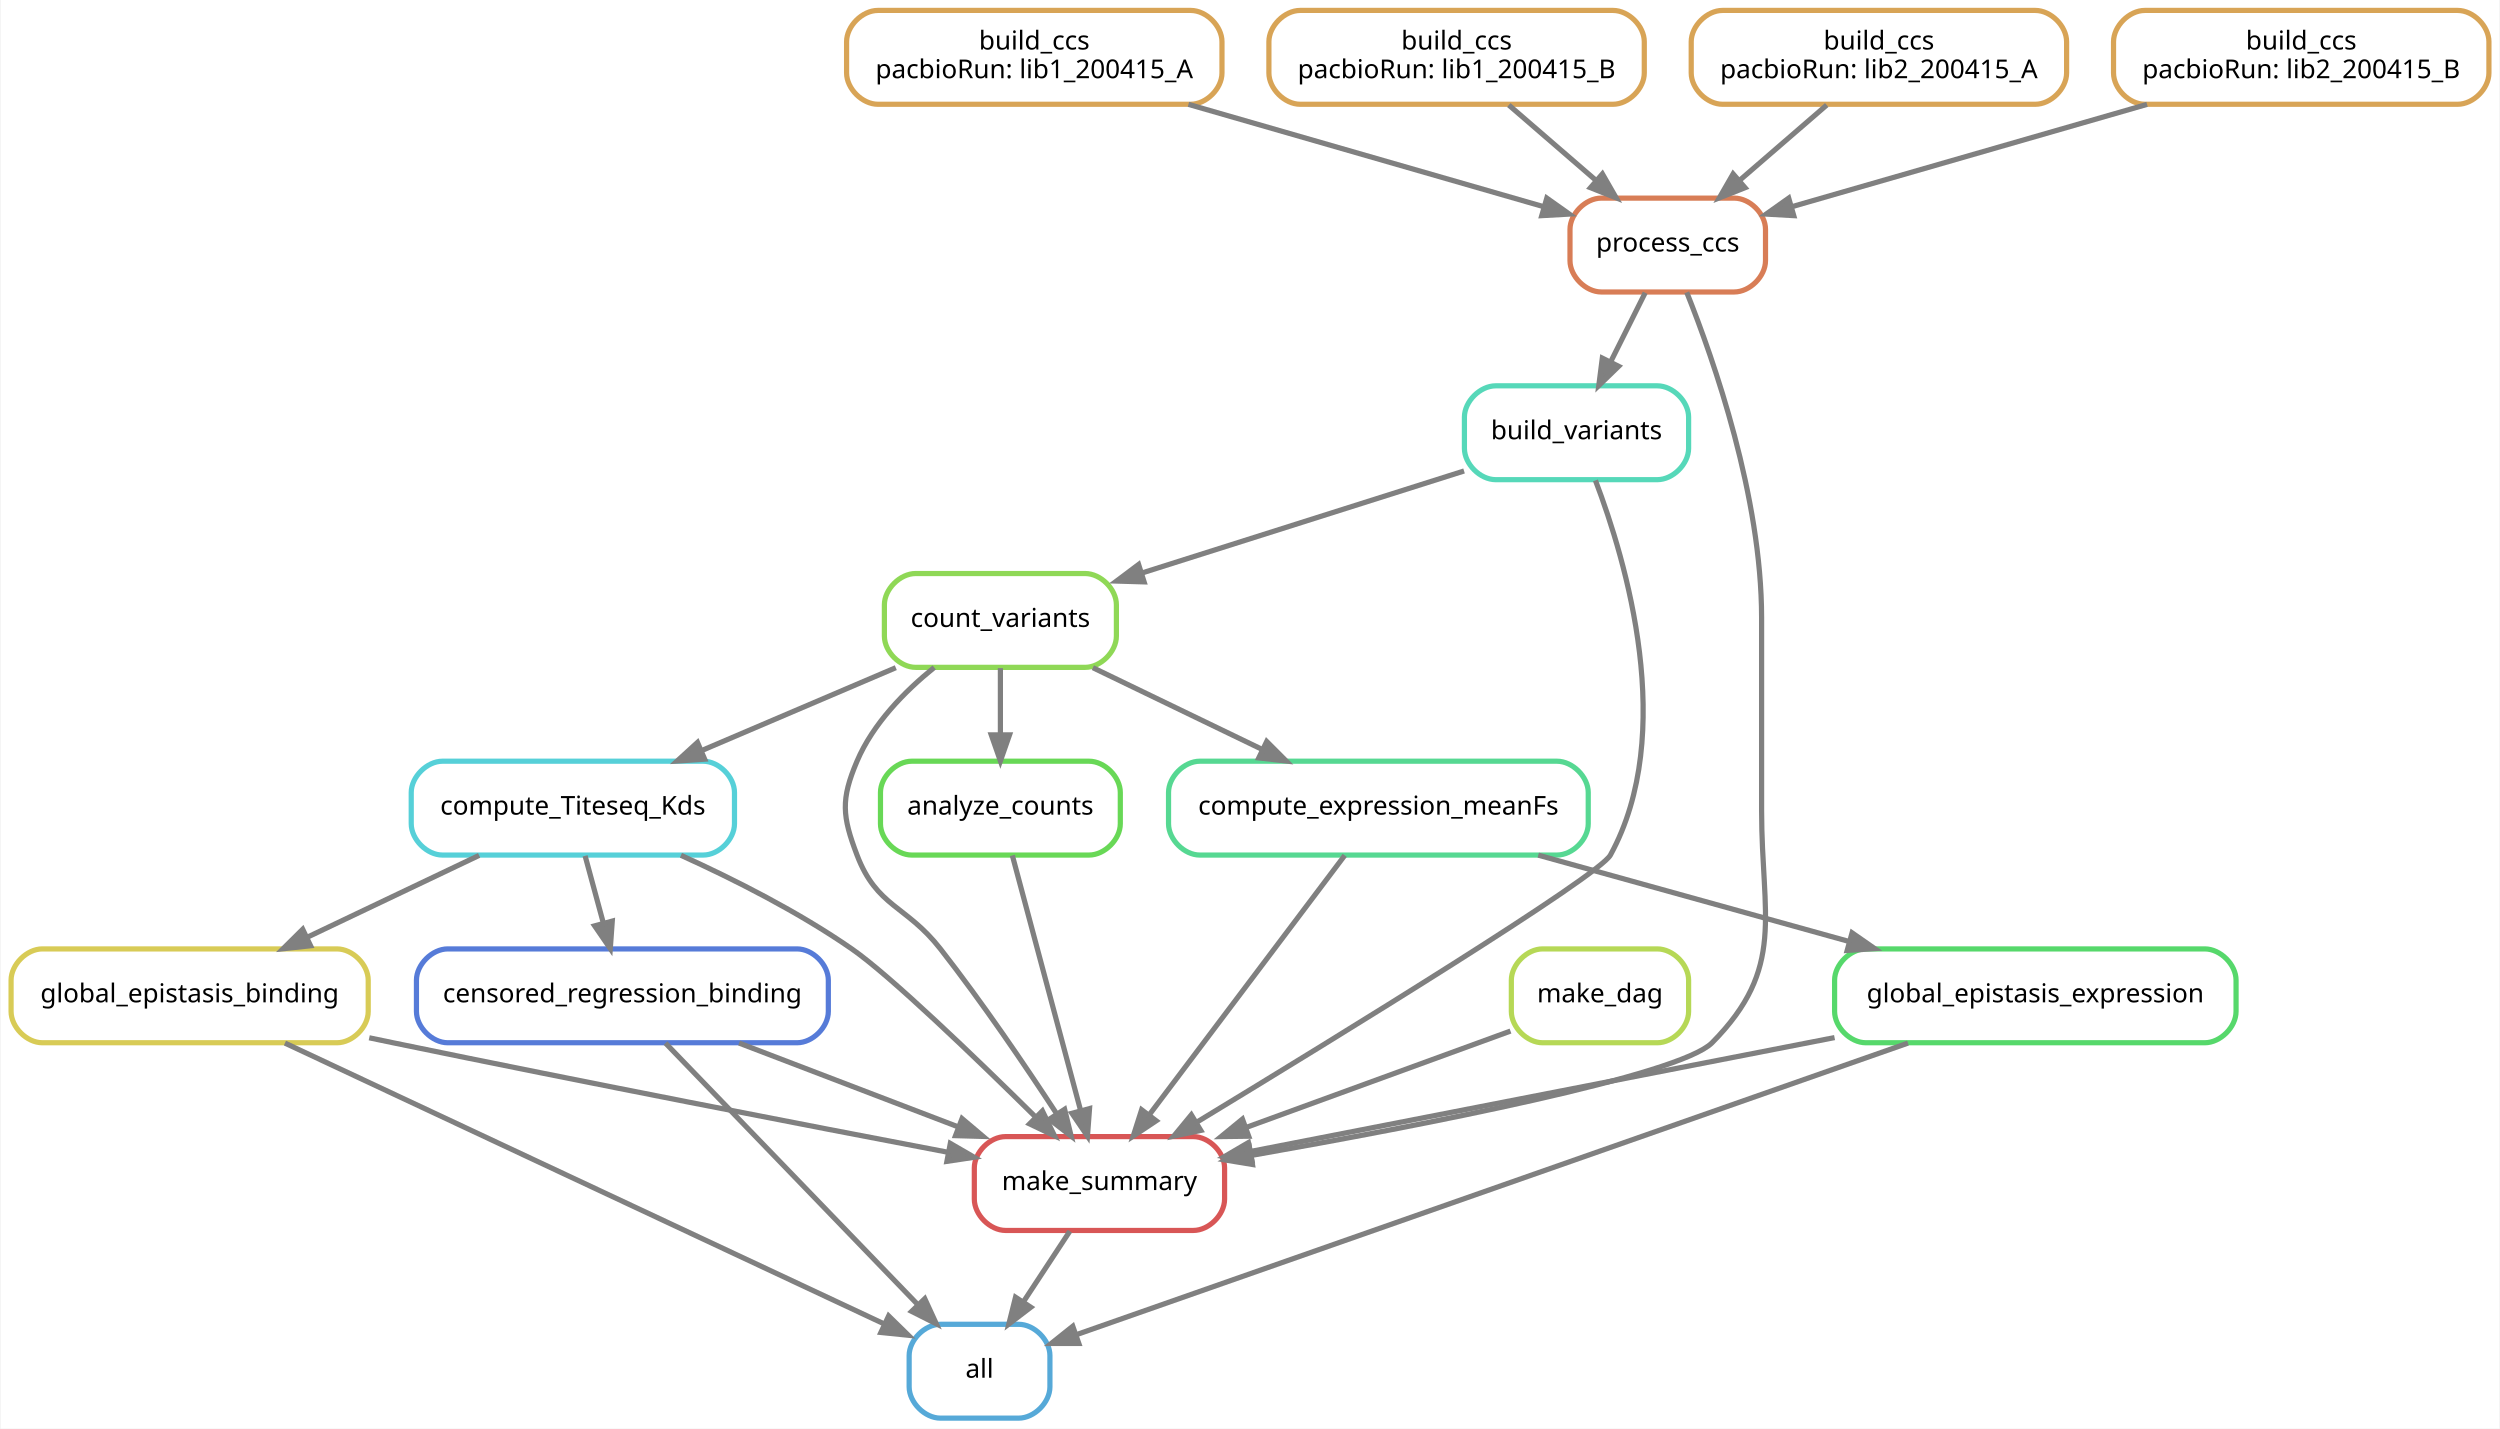
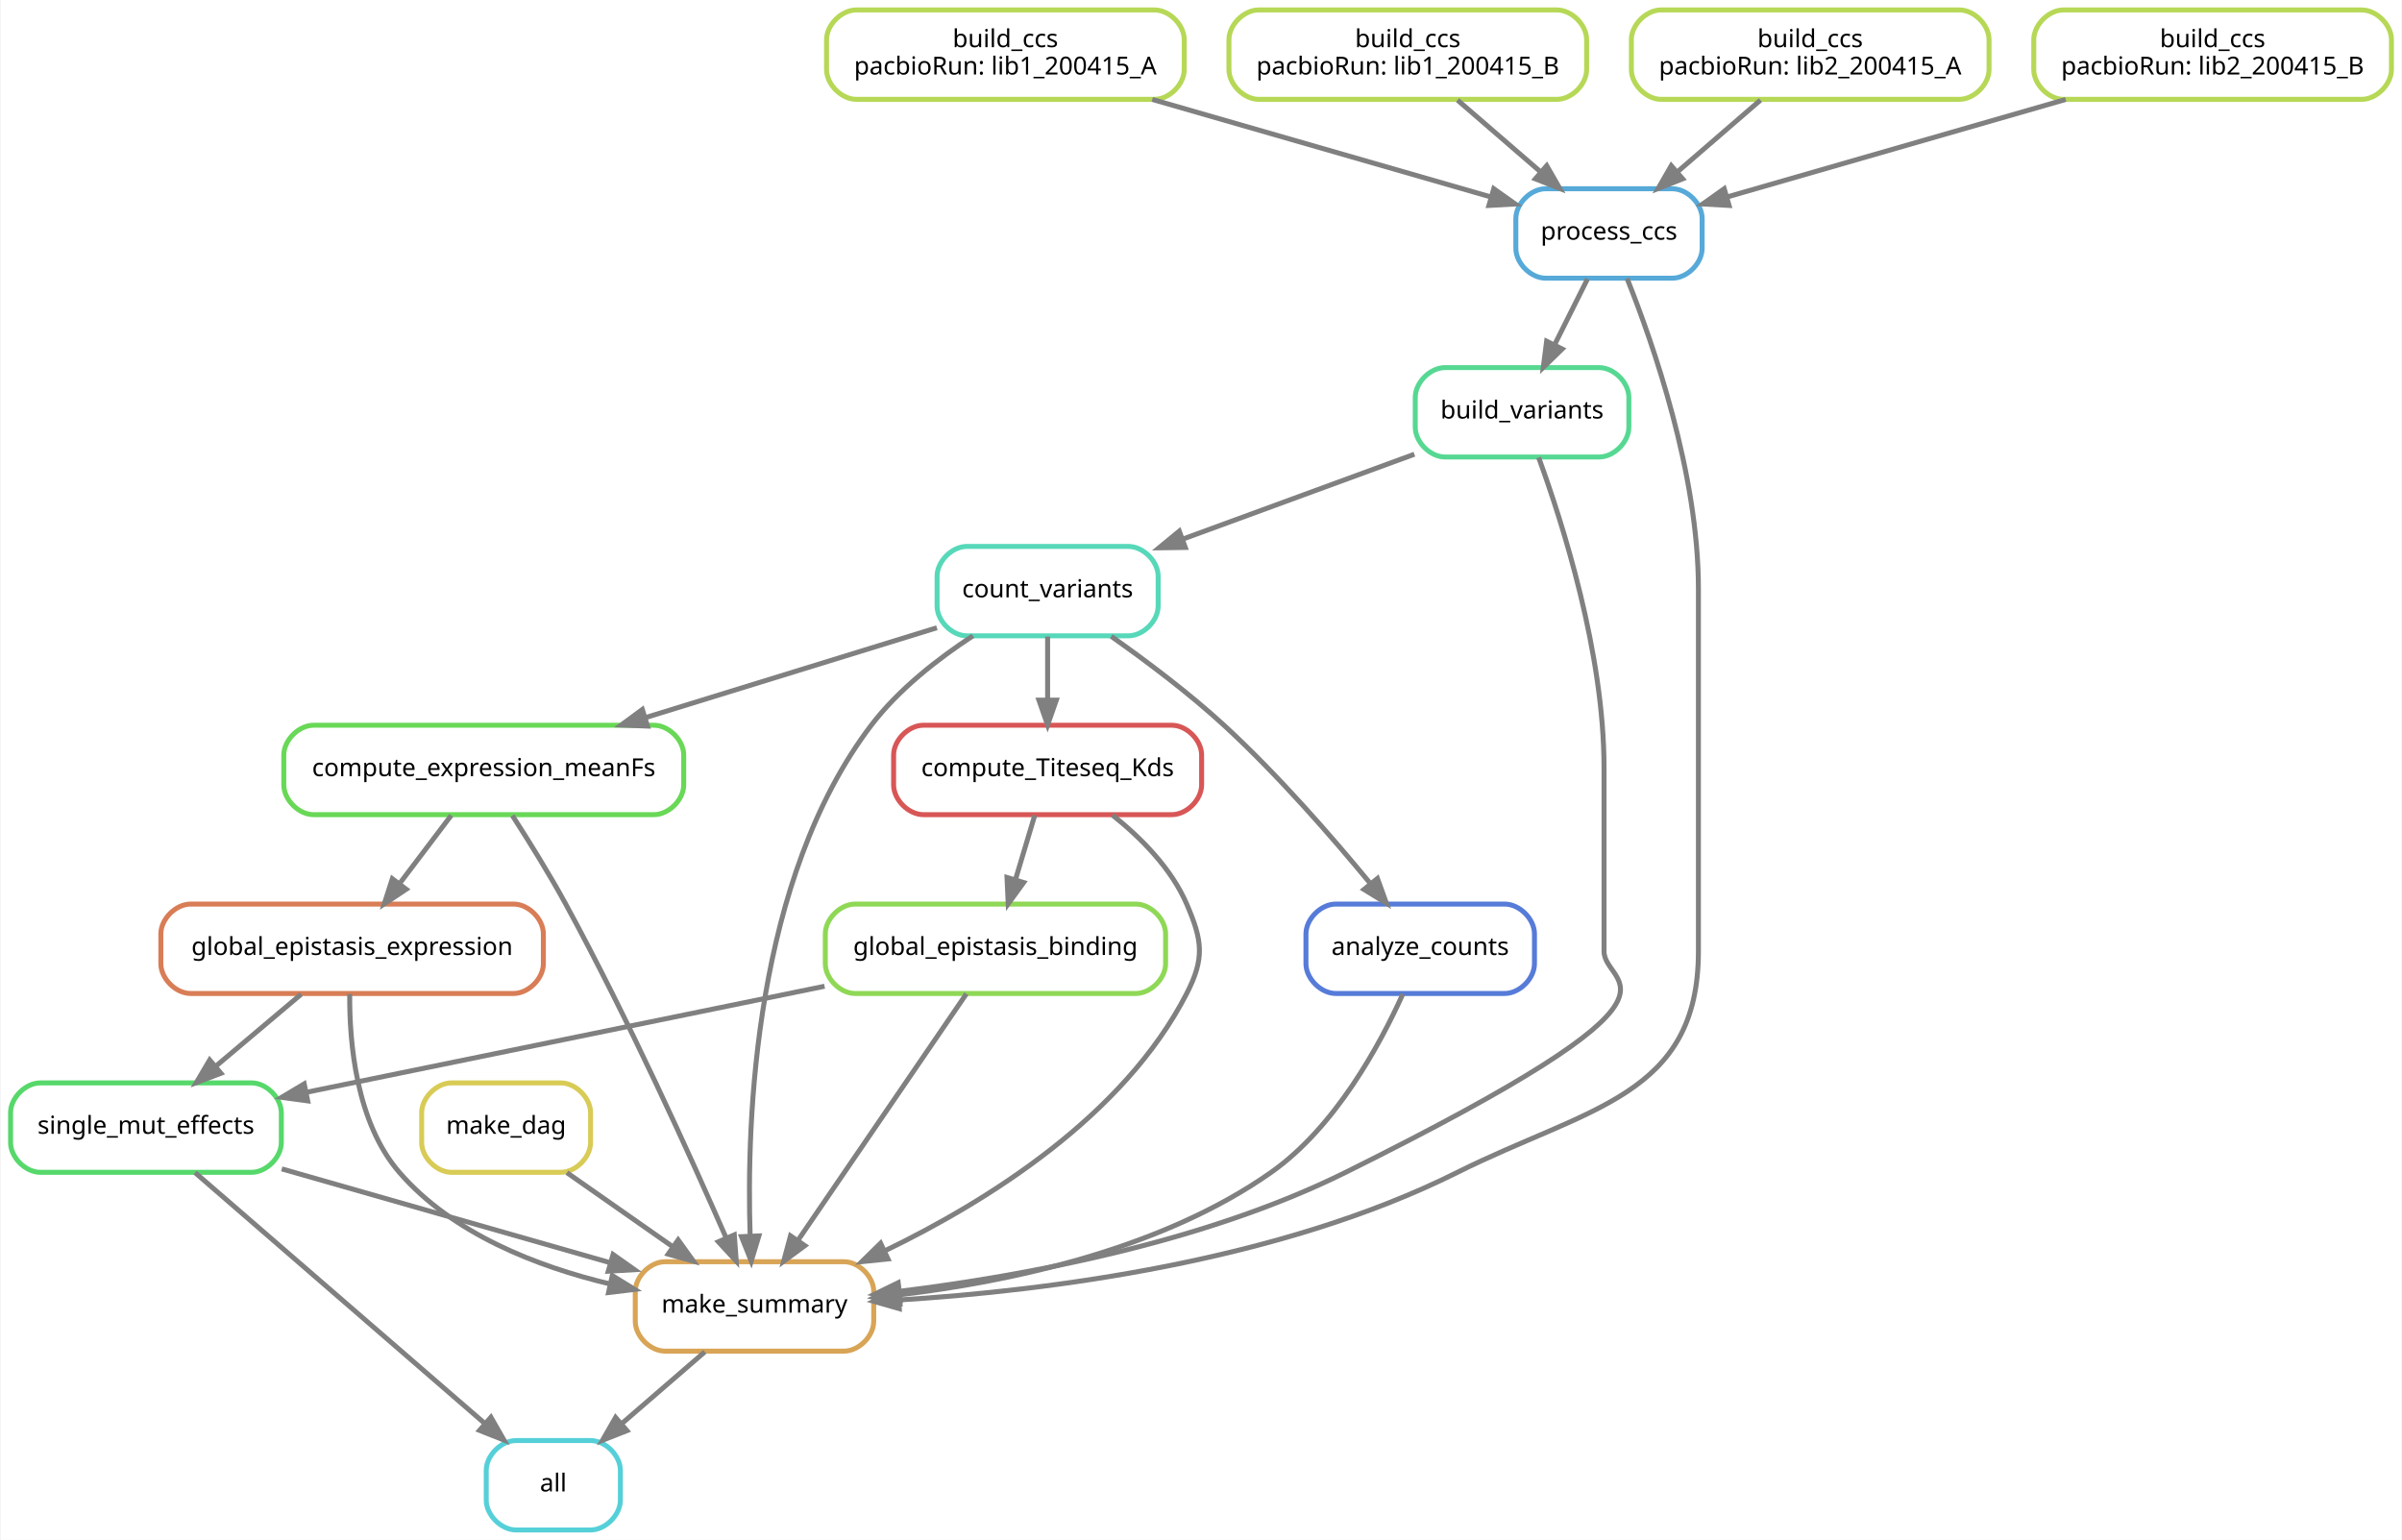
- <svg xmlns="http://www.w3.org/2000/svg" width="959pt" height="548pt" viewBox="0.00 0.00 958.50 548.00">
-   <g id="graph0" class="graph" transform="scale(1 1) rotate(0) translate(4 544)">
-     <polygon fill="white" stroke="none" points="-4,4 -4,-544 954.5,-544 954.5,4 -4,4" />
+ <svg xmlns="http://www.w3.org/2000/svg" width="967pt" height="620pt" viewBox="0.00 0.00 966.50 620.00">
+   <g id="graph0" class="graph" transform="scale(1 1) rotate(0) translate(4 616)">
+     <polygon fill="white" stroke="none" points="-4,4 -4,-616 962.5,-616 962.5,4 -4,4" />
    <g id="node1" class="node">
-       <path fill="none" stroke="#56a9d8" stroke-width="2" d="M386.5,-36C386.5,-36 356.5,-36 356.5,-36 350.5,-36 344.5,-30 344.5,-24 344.5,-24 344.5,-12 344.5,-12 344.5,-6 350.5,-0 356.5,-0 356.5,-0 386.5,-0 386.5,-0 392.5,-0 398.5,-6 398.5,-12 398.5,-12 398.5,-24 398.5,-24 398.5,-30 392.5,-36 386.5,-36" />
-       <text text-anchor="middle" x="371.5" y="-15.5" font-family="sans" font-size="10.00">all</text>
+       <path fill="none" stroke="#56d0d8" stroke-width="2" d="M233.5,-36C233.5,-36 203.5,-36 203.5,-36 197.5,-36 191.5,-30 191.5,-24 191.5,-24 191.5,-12 191.5,-12 191.5,-6 197.5,-0 203.5,-0 203.5,-0 233.5,-0 233.5,-0 239.5,-0 245.5,-6 245.5,-12 245.5,-12 245.5,-24 245.5,-24 245.5,-30 239.5,-36 233.5,-36" />
+       <text text-anchor="middle" x="218.5" y="-15.5" font-family="sans" font-size="10.00">all</text>
    </g>
    <g id="node2" class="node">
-       <path fill="none" stroke="#d85656" stroke-width="2" d="M453.5,-108C453.5,-108 381.5,-108 381.5,-108 375.5,-108 369.5,-102 369.5,-96 369.5,-96 369.5,-84 369.5,-84 369.5,-78 375.5,-72 381.5,-72 381.5,-72 453.5,-72 453.5,-72 459.5,-72 465.5,-78 465.5,-84 465.5,-84 465.5,-96 465.5,-96 465.5,-102 459.5,-108 453.5,-108" />
-       <text text-anchor="middle" x="417.5" y="-87.5" font-family="sans" font-size="10.00">make_summary</text>
+       <path fill="none" stroke="#d8a456" stroke-width="2" d="M335.5,-108C335.5,-108 263.5,-108 263.5,-108 257.5,-108 251.5,-102 251.5,-96 251.5,-96 251.5,-84 251.5,-84 251.5,-78 257.5,-72 263.5,-72 263.5,-72 335.5,-72 335.5,-72 341.5,-72 347.5,-78 347.5,-84 347.5,-84 347.5,-96 347.5,-96 347.5,-102 341.5,-108 335.5,-108" />
+       <text text-anchor="middle" x="299.5" y="-87.5" font-family="sans" font-size="10.00">make_summary</text>
    </g>
    <g id="edge1" class="edge">
-       <path fill="none" stroke="grey" stroke-width="2" d="M406.129,-71.697C400.782,-63.559 394.296,-53.689 388.389,-44.701" />
-       <polygon fill="grey" stroke="grey" stroke-width="2" points="391.157,-42.539 382.74,-36.104 385.307,-46.383 391.157,-42.539" />
+       <path fill="none" stroke="grey" stroke-width="2" d="M279.478,-71.697C269.374,-62.965 256.964,-52.24 245.982,-42.75" />
+       <polygon fill="grey" stroke="grey" stroke-width="2" points="248.147,-39.995 238.292,-36.104 243.57,-45.291 248.147,-39.995" />
    </g>
    <g id="node3" class="node">
-       <path fill="none" stroke="#d8cb56" stroke-width="2" d="M125,-180C125,-180 12,-180 12,-180 6,-180 0,-174 0,-168 0,-168 0,-156 0,-156 0,-150 6,-144 12,-144 12,-144 125,-144 125,-144 131,-144 137,-150 137,-156 137,-156 137,-168 137,-168 137,-174 131,-180 125,-180" />
-       <text text-anchor="middle" x="68.5" y="-159.5" font-family="sans" font-size="10.00">global_epistasis_binding</text>
+       <path fill="none" stroke="#56d86b" stroke-width="2" d="M97,-180C97,-180 12,-180 12,-180 6,-180 0,-174 0,-168 0,-168 0,-156 0,-156 0,-150 6,-144 12,-144 12,-144 97,-144 97,-144 103,-144 109,-150 109,-156 109,-156 109,-168 109,-168 109,-174 103,-180 97,-180" />
+       <text text-anchor="middle" x="54.5" y="-159.5" font-family="sans" font-size="10.00">single_mut_effects</text>
    </g>
    <g id="edge2" class="edge">
-       <path fill="none" stroke="grey" stroke-width="2" d="M105.049,-143.871C163.347,-116.55 276.735,-63.411 335.001,-36.105" />
-       <polygon fill="grey" stroke="grey" stroke-width="2" points="336.631,-39.206 344.201,-31.794 333.661,-32.868 336.631,-39.206" />
+       <path fill="none" stroke="grey" stroke-width="2" d="M74.282,-143.871C103.341,-118.711 157.689,-71.653 190.734,-43.041" />
+       <polygon fill="grey" stroke="grey" stroke-width="2" points="193.379,-45.381 198.648,-36.189 188.797,-40.089 193.379,-45.381" />
    </g>
    <g id="edge12" class="edge">
-       <path fill="none" stroke="grey" stroke-width="2" d="M137.386,-145.902C140.465,-145.254 143.514,-144.617 146.5,-144 219.866,-128.833 304.646,-112.433 359.566,-101.957" />
-       <polygon fill="grey" stroke="grey" stroke-width="2" points="360.295,-105.382 369.464,-100.072 358.985,-98.505 360.295,-105.382" />
+       <path fill="none" stroke="grey" stroke-width="2" d="M109.178,-145.378C148.525,-134.136 201.503,-118.999 241.573,-107.551" />
+       <polygon fill="grey" stroke="grey" stroke-width="2" points="242.553,-110.911 251.207,-104.798 240.63,-104.18 242.553,-110.911" />
    </g>
    <g id="node4" class="node">
-       <path fill="none" stroke="#56d86b" stroke-width="2" d="M841.5,-180C841.5,-180 711.5,-180 711.5,-180 705.5,-180 699.5,-174 699.5,-168 699.5,-168 699.5,-156 699.5,-156 699.5,-150 705.5,-144 711.5,-144 711.5,-144 841.5,-144 841.5,-144 847.5,-144 853.5,-150 853.5,-156 853.5,-156 853.5,-168 853.5,-168 853.5,-174 847.5,-180 841.5,-180" />
-       <text text-anchor="middle" x="776.5" y="-159.5" font-family="sans" font-size="10.00">global_epistasis_expression</text>
+       <path fill="none" stroke="#d8cb56" stroke-width="2" d="M221.5,-180C221.5,-180 177.5,-180 177.5,-180 171.5,-180 165.5,-174 165.5,-168 165.5,-168 165.5,-156 165.5,-156 165.5,-150 171.5,-144 177.5,-144 177.5,-144 221.5,-144 221.5,-144 227.5,-144 233.5,-150 233.5,-156 233.5,-156 233.5,-168 233.5,-168 233.5,-174 227.5,-180 221.5,-180" />
+       <text text-anchor="middle" x="199.5" y="-159.5" font-family="sans" font-size="10.00">make_dag</text>
    </g>
    <g id="edge3" class="edge">
-       <path fill="none" stroke="grey" stroke-width="2" d="M727.648,-143.871C645.666,-115.127 482.178,-57.806 408.737,-32.056" />
-       <polygon fill="grey" stroke="grey" stroke-width="2" points="409.584,-28.644 398.989,-28.638 407.268,-35.25 409.584,-28.644" />
+       <path fill="none" stroke="grey" stroke-width="2" d="M223.963,-143.876C236.796,-134.893 252.696,-123.763 266.594,-114.034" />
+       <polygon fill="grey" stroke="grey" stroke-width="2" points="268.758,-116.792 274.943,-108.19 264.744,-111.057 268.758,-116.792" />
+     </g>
+     <g id="node5" class="node">
+       <path fill="none" stroke="#56a9d8" stroke-width="2" d="M669,-540C669,-540 618,-540 618,-540 612,-540 606,-534 606,-528 606,-528 606,-516 606,-516 606,-510 612,-504 618,-504 618,-504 669,-504 669,-504 675,-504 681,-510 681,-516 681,-516 681,-528 681,-528 681,-534 675,-540 669,-540" />
+       <text text-anchor="middle" x="643.5" y="-519.5" font-family="sans" font-size="10.00">process_ccs</text>
+     </g>
+     <g id="edge4" class="edge">
+       <path fill="none" stroke="grey" stroke-width="2" d="M650.785,-503.867C661.304,-477.531 679.5,-425.288 679.5,-379 679.5,-379 679.5,-379 679.5,-233 679.5,-174.492 634.828,-170.172 582.5,-144 510.593,-108.035 417.329,-96.341 357.93,-92.617" />
+       <polygon fill="grey" stroke="grey" stroke-width="2" points="357.792,-89.104 347.609,-92.029 357.393,-96.092 357.792,-89.104" />
+     </g>
+     <g id="node6" class="node">
+       <path fill="none" stroke="#56d892" stroke-width="2" d="M639.5,-468C639.5,-468 577.5,-468 577.5,-468 571.5,-468 565.5,-462 565.5,-456 565.5,-456 565.5,-444 565.5,-444 565.5,-438 571.5,-432 577.5,-432 577.5,-432 639.5,-432 639.5,-432 645.5,-432 651.5,-438 651.5,-444 651.5,-444 651.5,-456 651.5,-456 651.5,-462 645.5,-468 639.5,-468" />
+       <text text-anchor="middle" x="608.5" y="-447.5" font-family="sans" font-size="10.00">build_variants</text>
+     </g>
+     <g id="edge19" class="edge">
+       <path fill="none" stroke="grey" stroke-width="2" d="M634.848,-503.697C630.864,-495.728 626.05,-486.1 621.632,-477.264" />
+       <polygon fill="grey" stroke="grey" stroke-width="2" points="624.655,-475.483 617.052,-468.104 618.394,-478.614 624.655,-475.483" />
+     </g>
+     <g id="edge5" class="edge">
+       <path fill="none" stroke="grey" stroke-width="2" d="M615.178,-431.811C624.821,-405.402 641.5,-353.064 641.5,-307 641.5,-307 641.5,-307 641.5,-233 641.5,-218.009 687.42,-218.455 537.5,-144 480.216,-115.551 407.647,-102.221 357.788,-96.074" />
+       <polygon fill="grey" stroke="grey" stroke-width="2" points="358.159,-92.594 347.819,-94.903 357.343,-99.546 358.159,-92.594" />
+     </g>
+     <g id="node7" class="node">
+       <path fill="none" stroke="#56d8b9" stroke-width="2" d="M450,-396C450,-396 385,-396 385,-396 379,-396 373,-390 373,-384 373,-384 373,-372 373,-372 373,-366 379,-360 385,-360 385,-360 450,-360 450,-360 456,-360 462,-366 462,-372 462,-372 462,-384 462,-384 462,-390 456,-396 450,-396" />
+       <text text-anchor="middle" x="417.5" y="-375.5" font-family="sans" font-size="10.00">count_variants</text>
+     </g>
+     <g id="edge20" class="edge">
+       <path fill="none" stroke="grey" stroke-width="2" d="M565.159,-433.116C537.57,-423.005 501.603,-409.823 472.074,-399.001" />
+       <polygon fill="grey" stroke="grey" stroke-width="2" points="472.922,-395.584 462.328,-395.429 470.513,-402.157 472.922,-395.584" />
+     </g>
+     <g id="edge6" class="edge">
+       <path fill="none" stroke="grey" stroke-width="2" d="M387.427,-359.995C373.431,-350.836 357.488,-338.447 346.5,-324 299.453,-262.142 296.191,-165.197 297.754,-118.268" />
+       <polygon fill="grey" stroke="grey" stroke-width="2" points="301.252,-118.394 298.189,-108.252 294.258,-118.09 301.252,-118.394" />
+     </g>
+     <g id="node8" class="node">
+       <path fill="none" stroke="#567bd8" stroke-width="2" d="M601.5,-252C601.5,-252 533.5,-252 533.5,-252 527.5,-252 521.5,-246 521.5,-240 521.5,-240 521.5,-228 521.5,-228 521.5,-222 527.5,-216 533.5,-216 533.5,-216 601.5,-216 601.5,-216 607.5,-216 613.5,-222 613.5,-228 613.5,-228 613.5,-240 613.5,-240 613.5,-246 607.5,-252 601.5,-252" />
+       <text text-anchor="middle" x="567.5" y="-231.5" font-family="sans" font-size="10.00">analyze_counts</text>
+     </g>
+     <g id="edge21" class="edge">
+       <path fill="none" stroke="grey" stroke-width="2" d="M443.125,-359.787C457.081,-349.949 474.341,-337.008 488.5,-324 510.138,-304.121 532.116,-278.862 547.378,-260.335" />
+       <polygon fill="grey" stroke="grey" stroke-width="2" points="550.289,-262.303 553.892,-252.34 544.862,-257.882 550.289,-262.303" />
+     </g>
+     <g id="node9" class="node">
+       <path fill="none" stroke="#d85656" stroke-width="2" d="M467.5,-324C467.5,-324 367.5,-324 367.5,-324 361.5,-324 355.5,-318 355.5,-312 355.5,-312 355.5,-300 355.5,-300 355.5,-294 361.5,-288 367.5,-288 367.5,-288 467.5,-288 467.5,-288 473.5,-288 479.5,-294 479.5,-300 479.5,-300 479.5,-312 479.5,-312 479.5,-318 473.5,-324 467.5,-324" />
+       <text text-anchor="middle" x="417.5" y="-303.5" font-family="sans" font-size="10.00">compute_Titeseq_Kds</text>
+     </g>
+     <g id="edge22" class="edge">
+       <path fill="none" stroke="grey" stroke-width="2" d="M417.5,-359.697C417.5,-351.983 417.5,-342.712 417.5,-334.112" />
+       <polygon fill="grey" stroke="grey" stroke-width="2" points="421,-334.104 417.5,-324.104 414,-334.104 421,-334.104" />
+     </g>
+     <g id="node10" class="node">
+       <path fill="none" stroke="#68d856" stroke-width="2" d="M259,-324C259,-324 122,-324 122,-324 116,-324 110,-318 110,-312 110,-312 110,-300 110,-300 110,-294 116,-288 122,-288 122,-288 259,-288 259,-288 265,-288 271,-294 271,-300 271,-300 271,-312 271,-312 271,-318 265,-324 259,-324" />
+       <text text-anchor="middle" x="190.5" y="-303.5" font-family="sans" font-size="10.00">compute_expression_meanFs</text>
+     </g>
+     <g id="edge23" class="edge">
+       <path fill="none" stroke="grey" stroke-width="2" d="M372.923,-363.254C339.499,-352.947 293.24,-338.682 255.669,-327.096" />
+       <polygon fill="grey" stroke="grey" stroke-width="2" points="256.408,-323.661 245.821,-324.059 254.345,-330.351 256.408,-323.661" />
+     </g>
+     <g id="edge7" class="edge">
+       <path fill="none" stroke="grey" stroke-width="2" d="M560.505,-215.792C551.361,-195.502 533.401,-162.24 507.5,-144 463.263,-112.847 402.299,-99.983 357.811,-94.683" />
+       <polygon fill="grey" stroke="grey" stroke-width="2" points="358.052,-91.189 347.73,-93.578 357.289,-98.147 358.052,-91.189" />
+     </g>
+     <g id="edge8" class="edge">
+       <path fill="none" stroke="grey" stroke-width="2" d="M443.624,-287.816C455.079,-278.692 467.308,-266.386 473.5,-252 479.826,-237.304 480.802,-230.237 473.5,-216 448.171,-166.616 393.254,-132.334 351.847,-112.326" />
+       <polygon fill="grey" stroke="grey" stroke-width="2" points="353.242,-109.114 342.703,-108.031 350.266,-115.45 353.242,-109.114" />
+     </g>
+     <g id="node11" class="node">
+       <path fill="none" stroke="#8fd856" stroke-width="2" d="M453,-252C453,-252 340,-252 340,-252 334,-252 328,-246 328,-240 328,-240 328,-228 328,-228 328,-222 334,-216 340,-216 340,-216 453,-216 453,-216 459,-216 465,-222 465,-228 465,-228 465,-240 465,-240 465,-246 459,-252 453,-252" />
+       <text text-anchor="middle" x="396.5" y="-231.5" font-family="sans" font-size="10.00">global_epistasis_binding</text>
+     </g>
+     <g id="edge24" class="edge">
+       <path fill="none" stroke="grey" stroke-width="2" d="M412.309,-287.697C409.969,-279.898 407.153,-270.509 404.549,-261.829" />
+       <polygon fill="grey" stroke="grey" stroke-width="2" points="407.857,-260.677 401.631,-252.104 401.152,-262.688 407.857,-260.677" />
+     </g>
+     <g id="edge9" class="edge">
+       <path fill="none" stroke="grey" stroke-width="2" d="M202.021,-287.637C208.611,-277.433 216.861,-264.183 223.5,-252 248.7,-205.759 274.02,-149.756 288.138,-117.466" />
+       <polygon fill="grey" stroke="grey" stroke-width="2" points="291.37,-118.81 292.148,-108.244 284.951,-116.019 291.37,-118.81" />
+     </g>
+     <g id="node12" class="node">
+       <path fill="none" stroke="#d87d56" stroke-width="2" d="M202.5,-252C202.5,-252 72.5,-252 72.5,-252 66.5,-252 60.5,-246 60.5,-240 60.5,-240 60.5,-228 60.5,-228 60.5,-222 66.5,-216 72.5,-216 72.5,-216 202.5,-216 202.5,-216 208.5,-216 214.5,-222 214.5,-228 214.5,-228 214.5,-240 214.5,-240 214.5,-246 208.5,-252 202.5,-252" />
+       <text text-anchor="middle" x="137.5" y="-231.5" font-family="sans" font-size="10.00">global_epistasis_expression</text>
+     </g>
+     <g id="edge25" class="edge">
+       <path fill="none" stroke="grey" stroke-width="2" d="M177.399,-287.697C171.109,-279.389 163.453,-269.277 156.535,-260.141" />
+       <polygon fill="grey" stroke="grey" stroke-width="2" points="159.277,-257.964 150.45,-252.104 153.696,-262.19 159.277,-257.964" />
+     </g>
+     <g id="edge10" class="edge">
+       <path fill="none" stroke="grey" stroke-width="2" d="M384.8,-215.871C367.904,-191.137 336.553,-145.242 316.927,-116.512" />
+       <polygon fill="grey" stroke="grey" stroke-width="2" points="319.773,-114.472 311.242,-108.189 313.993,-118.421 319.773,-114.472" />
+     </g>
+     <g id="edge13" class="edge">
+       <path fill="none" stroke="grey" stroke-width="2" d="M327.703,-218.919C266.854,-206.464 178.733,-188.428 119.162,-176.235" />
+       <polygon fill="grey" stroke="grey" stroke-width="2" points="119.62,-172.756 109.121,-174.18 118.216,-179.614 119.62,-172.756" />
+     </g>
+     <g id="edge11" class="edge">
+       <path fill="none" stroke="grey" stroke-width="2" d="M136.536,-215.797C136.38,-196.131 139.136,-164.076 156.5,-144 177.897,-119.262 211.943,-106.057 241.447,-99.015" />
+       <polygon fill="grey" stroke="grey" stroke-width="2" points="242.241,-102.424 251.254,-96.856 240.735,-95.588 242.241,-102.424" />
    </g>
    <g id="edge14" class="edge">
-       <path fill="none" stroke="grey" stroke-width="2" d="M699.485,-145.983C632.252,-132.874 536.17,-114.139 475.327,-102.275" />
-       <polygon fill="grey" stroke="grey" stroke-width="2" points="475.989,-98.839 465.504,-100.36 474.649,-105.709 475.989,-98.839" />
+       <path fill="none" stroke="grey" stroke-width="2" d="M116.983,-215.697C106.631,-206.965 93.914,-196.24 82.661,-186.75" />
+       <polygon fill="grey" stroke="grey" stroke-width="2" points="84.682,-183.876 74.781,-180.104 80.169,-189.227 84.682,-183.876" />
    </g>
-     <g id="node5" class="node">
-       <path fill="none" stroke="#567bd8" stroke-width="2" d="M301.5,-180C301.5,-180 167.5,-180 167.5,-180 161.5,-180 155.5,-174 155.5,-168 155.5,-168 155.5,-156 155.5,-156 155.5,-150 161.5,-144 167.5,-144 167.5,-144 301.5,-144 301.5,-144 307.5,-144 313.5,-150 313.5,-156 313.5,-156 313.5,-168 313.5,-168 313.5,-174 307.5,-180 301.5,-180" />
-       <text text-anchor="middle" x="234.5" y="-159.5" font-family="sans" font-size="10.00">censored_regression_binding</text>
-     </g>
-     <g id="edge4" class="edge">
-       <path fill="none" stroke="grey" stroke-width="2" d="M251.025,-143.871C275.197,-118.817 320.316,-72.052 347.953,-43.406" />
-       <polygon fill="grey" stroke="grey" stroke-width="2" points="350.492,-45.816 354.916,-36.189 345.454,-40.956 350.492,-45.816" />
-     </g>
-     <g id="edge13" class="edge">
-       <path fill="none" stroke="grey" stroke-width="2" d="M279.267,-143.876C304.618,-134.179 336.511,-121.98 363.273,-111.743" />
-       <polygon fill="grey" stroke="grey" stroke-width="2" points="364.789,-114.91 372.879,-108.068 362.288,-108.372 364.789,-114.91" />
-     </g>
-     <g id="node6" class="node">
-       <path fill="none" stroke="#b6d856" stroke-width="2" d="M631.5,-180C631.5,-180 587.5,-180 587.5,-180 581.5,-180 575.5,-174 575.5,-168 575.5,-168 575.5,-156 575.5,-156 575.5,-150 581.5,-144 587.5,-144 587.5,-144 631.5,-144 631.5,-144 637.5,-144 643.5,-150 643.5,-156 643.5,-156 643.5,-168 643.5,-168 643.5,-174 637.5,-180 631.5,-180" />
-       <text text-anchor="middle" x="609.5" y="-159.5" font-family="sans" font-size="10.00">make_dag</text>
-     </g>
-     <g id="edge5" class="edge">
-       <path fill="none" stroke="grey" stroke-width="2" d="M575.174,-148.485C546.999,-138.213 506.532,-123.46 473.649,-111.471" />
-       <polygon fill="grey" stroke="grey" stroke-width="2" points="474.746,-108.146 464.152,-108.009 472.348,-114.722 474.746,-108.146" />
-     </g>
-     <g id="node7" class="node">
-       <path fill="none" stroke="#d87d56" stroke-width="2" d="M661,-468C661,-468 610,-468 610,-468 604,-468 598,-462 598,-456 598,-456 598,-444 598,-444 598,-438 604,-432 610,-432 610,-432 661,-432 661,-432 667,-432 673,-438 673,-444 673,-444 673,-456 673,-456 673,-462 667,-468 661,-468" />
-       <text text-anchor="middle" x="635.5" y="-447.5" font-family="sans" font-size="10.00">process_ccs</text>
-     </g>
-     <g id="edge6" class="edge">
-       <path fill="none" stroke="grey" stroke-width="2" d="M642.785,-431.867C653.304,-405.531 671.5,-353.288 671.5,-307 671.5,-307 671.5,-307 671.5,-233 671.5,-192.553 680.935,-172.764 652.5,-144 640.063,-131.419 541.411,-112.316 475.941,-100.809" />
-       <polygon fill="grey" stroke="grey" stroke-width="2" points="476.19,-97.299 465.737,-99.029 474.987,-104.195 476.19,-97.299" />
-     </g>
-     <g id="node8" class="node">
-       <path fill="none" stroke="#56d8b9" stroke-width="2" d="M631.5,-396C631.5,-396 569.5,-396 569.5,-396 563.5,-396 557.5,-390 557.5,-384 557.5,-384 557.5,-372 557.5,-372 557.5,-366 563.5,-360 569.5,-360 569.5,-360 631.5,-360 631.5,-360 637.5,-360 643.5,-366 643.5,-372 643.5,-372 643.5,-384 643.5,-384 643.5,-390 637.5,-396 631.5,-396" />
-       <text text-anchor="middle" x="600.5" y="-375.5" font-family="sans" font-size="10.00">build_variants</text>
-     </g>
-     <g id="edge22" class="edge">
-       <path fill="none" stroke="grey" stroke-width="2" d="M626.848,-431.697C622.864,-423.728 618.05,-414.1 613.632,-405.264" />
-       <polygon fill="grey" stroke="grey" stroke-width="2" points="616.655,-403.483 609.052,-396.104 610.394,-406.614 616.655,-403.483" />
-     </g>
-     <g id="edge7" class="edge">
-       <path fill="none" stroke="grey" stroke-width="2" d="M607.755,-359.73C619.547,-328.775 639.116,-262.719 613.5,-216 609.054,-207.892 510.494,-147.313 454.871,-113.558" />
-       <polygon fill="grey" stroke="grey" stroke-width="2" points="456.37,-110.373 446.004,-108.183 452.742,-116.36 456.37,-110.373" />
-     </g>
-     <g id="node9" class="node">
-       <path fill="none" stroke="#8fd856" stroke-width="2" d="M412,-324C412,-324 347,-324 347,-324 341,-324 335,-318 335,-312 335,-312 335,-300 335,-300 335,-294 341,-288 347,-288 347,-288 412,-288 412,-288 418,-288 424,-294 424,-300 424,-300 424,-312 424,-312 424,-318 418,-324 412,-324" />
-       <text text-anchor="middle" x="379.5" y="-303.5" font-family="sans" font-size="10.00">count_variants</text>
-     </g>
-     <g id="edge23" class="edge">
-       <path fill="none" stroke="grey" stroke-width="2" d="M557.364,-363.337C522.079,-352.161 471.975,-336.291 433.932,-324.241" />
-       <polygon fill="grey" stroke="grey" stroke-width="2" points="434.632,-320.791 424.042,-321.108 432.518,-327.465 434.632,-320.791" />
-     </g>
-     <g id="edge8" class="edge">
-       <path fill="none" stroke="grey" stroke-width="2" d="M354.12,-287.955C342.785,-278.786 330.622,-266.4 324.5,-252 318.24,-237.275 318.814,-230.956 324.5,-216 332.108,-195.99 343.312,-196.862 356.5,-180 372.519,-159.519 389.1,-135.083 400.924,-117.002" />
-       <polygon fill="grey" stroke="grey" stroke-width="2" points="404.14,-118.475 406.646,-108.181 398.268,-114.666 404.14,-118.475" />
-     </g>
-     <g id="node10" class="node">
-       <path fill="none" stroke="#68d856" stroke-width="2" d="M413.5,-252C413.5,-252 345.5,-252 345.5,-252 339.5,-252 333.5,-246 333.5,-240 333.5,-240 333.5,-228 333.5,-228 333.5,-222 339.5,-216 345.5,-216 345.5,-216 413.5,-216 413.5,-216 419.5,-216 425.5,-222 425.5,-228 425.5,-228 425.5,-240 425.5,-240 425.5,-246 419.5,-252 413.5,-252" />
-       <text text-anchor="middle" x="379.5" y="-231.5" font-family="sans" font-size="10.00">analyze_counts</text>
-     </g>
-     <g id="edge24" class="edge">
-       <path fill="none" stroke="grey" stroke-width="2" d="M379.5,-287.697C379.5,-279.983 379.5,-270.712 379.5,-262.112" />
-       <polygon fill="grey" stroke="grey" stroke-width="2" points="383,-262.104 379.5,-252.104 376,-262.104 383,-262.104" />
-     </g>
-     <g id="node11" class="node">
-       <path fill="none" stroke="#56d0d8" stroke-width="2" d="M265.5,-252C265.5,-252 165.5,-252 165.5,-252 159.5,-252 153.5,-246 153.5,-240 153.5,-240 153.5,-228 153.5,-228 153.5,-222 159.5,-216 165.5,-216 165.5,-216 265.5,-216 265.5,-216 271.5,-216 277.5,-222 277.5,-228 277.5,-228 277.5,-240 277.5,-240 277.5,-246 271.5,-252 265.5,-252" />
-       <text text-anchor="middle" x="215.5" y="-231.5" font-family="sans" font-size="10.00">compute_Titeseq_Kds</text>
-     </g>
-     <g id="edge25" class="edge">
-       <path fill="none" stroke="grey" stroke-width="2" d="M339.381,-287.876C316.862,-278.264 288.582,-266.193 264.729,-256.013" />
-       <polygon fill="grey" stroke="grey" stroke-width="2" points="266.06,-252.775 255.489,-252.068 263.312,-259.213 266.06,-252.775" />
-     </g>
-     <g id="node12" class="node">
-       <path fill="none" stroke="#56d892" stroke-width="2" d="M593,-252C593,-252 456,-252 456,-252 450,-252 444,-246 444,-240 444,-240 444,-228 444,-228 444,-222 450,-216 456,-216 456,-216 593,-216 593,-216 599,-216 605,-222 605,-228 605,-228 605,-240 605,-240 605,-246 599,-252 593,-252" />
-       <text text-anchor="middle" x="524.5" y="-231.5" font-family="sans" font-size="10.00">compute_expression_meanFs</text>
-     </g>
-     <g id="edge26" class="edge">
-       <path fill="none" stroke="grey" stroke-width="2" d="M414.971,-287.876C434.617,-278.392 459.222,-266.513 480.132,-256.419" />
-       <polygon fill="grey" stroke="grey" stroke-width="2" points="481.66,-259.568 489.144,-252.068 478.617,-253.264 481.66,-259.568" />
-     </g>
-     <g id="edge9" class="edge">
-       <path fill="none" stroke="grey" stroke-width="2" d="M384.084,-215.871C390.589,-191.564 402.563,-146.819 410.271,-118.013" />
-       <polygon fill="grey" stroke="grey" stroke-width="2" points="413.696,-118.754 412.9,-108.189 406.934,-116.945 413.696,-118.754" />
-     </g>
-     <g id="edge10" class="edge">
-       <path fill="none" stroke="grey" stroke-width="2" d="M256.959,-215.905C277.476,-206.603 302.143,-194.117 322.5,-180 337.183,-169.817 369.972,-138.258 392.898,-115.615" />
-       <polygon fill="grey" stroke="grey" stroke-width="2" points="395.617,-117.848 400.254,-108.322 390.689,-112.877 395.617,-117.848" />
+     <g id="node13" class="node">
+       <path fill="none" stroke="#b6d856" stroke-width="2" d="M460.5,-612C460.5,-612 340.5,-612 340.5,-612 334.5,-612 328.5,-606 328.5,-600 328.5,-600 328.5,-588 328.5,-588 328.5,-582 334.5,-576 340.5,-576 340.5,-576 460.5,-576 460.5,-576 466.5,-576 472.5,-582 472.5,-588 472.5,-588 472.5,-600 472.5,-600 472.5,-606 466.5,-612 460.5,-612" />
+       <text text-anchor="middle" x="400.5" y="-597" font-family="sans" font-size="10.00">build_ccs</text>
+       <text text-anchor="middle" x="400.5" y="-586" font-family="sans" font-size="10.00">pacbioRun: lib1_200415_A</text>
    </g>
    <g id="edge15" class="edge">
-       <path fill="none" stroke="grey" stroke-width="2" d="M179.54,-215.876C159.623,-206.392 134.678,-194.513 113.48,-184.419" />
-       <polygon fill="grey" stroke="grey" stroke-width="2" points="114.877,-181.208 104.343,-180.068 111.867,-187.528 114.877,-181.208" />
+       <path fill="none" stroke="grey" stroke-width="2" d="M459.634,-575.966C501.417,-563.929 556.702,-548.004 595.702,-536.769" />
+       <polygon fill="grey" stroke="grey" stroke-width="2" points="597.105,-540.007 605.746,-533.876 595.168,-533.281 597.105,-540.007" />
+     </g>
+     <g id="node14" class="node">
+       <path fill="none" stroke="#b6d856" stroke-width="2" d="M622.5,-612C622.5,-612 502.5,-612 502.5,-612 496.5,-612 490.5,-606 490.5,-600 490.5,-600 490.5,-588 490.5,-588 490.5,-582 496.5,-576 502.5,-576 502.5,-576 622.5,-576 622.5,-576 628.5,-576 634.5,-582 634.5,-588 634.5,-588 634.5,-600 634.5,-600 634.5,-606 628.5,-612 622.5,-612" />
+       <text text-anchor="middle" x="562.5" y="-597" font-family="sans" font-size="10.00">build_ccs</text>
+       <text text-anchor="middle" x="562.5" y="-586" font-family="sans" font-size="10.00">pacbioRun: lib1_200415_B</text>
+     </g>
+     <g id="edge16" class="edge">
+       <path fill="none" stroke="grey" stroke-width="2" d="M582.522,-575.697C592.626,-566.965 605.036,-556.24 616.018,-546.75" />
+       <polygon fill="grey" stroke="grey" stroke-width="2" points="618.43,-549.291 623.708,-540.104 613.853,-543.995 618.43,-549.291" />
+     </g>
+     <g id="node15" class="node">
+       <path fill="none" stroke="#b6d856" stroke-width="2" d="M784.5,-612C784.5,-612 664.5,-612 664.5,-612 658.5,-612 652.5,-606 652.5,-600 652.5,-600 652.5,-588 652.5,-588 652.5,-582 658.5,-576 664.5,-576 664.5,-576 784.5,-576 784.5,-576 790.5,-576 796.5,-582 796.5,-588 796.5,-588 796.5,-600 796.5,-600 796.5,-606 790.5,-612 784.5,-612" />
+       <text text-anchor="middle" x="724.5" y="-597" font-family="sans" font-size="10.00">build_ccs</text>
+       <text text-anchor="middle" x="724.5" y="-586" font-family="sans" font-size="10.00">pacbioRun: lib2_200415_A</text>
    </g>
    <g id="edge17" class="edge">
-       <path fill="none" stroke="grey" stroke-width="2" d="M220.197,-215.697C222.313,-207.898 224.862,-198.509 227.218,-189.829" />
-       <polygon fill="grey" stroke="grey" stroke-width="2" points="230.616,-190.672 229.857,-180.104 223.86,-188.838 230.616,-190.672" />
+       <path fill="none" stroke="grey" stroke-width="2" d="M704.478,-575.697C694.374,-566.965 681.964,-556.24 670.982,-546.75" />
+       <polygon fill="grey" stroke="grey" stroke-width="2" points="673.147,-543.995 663.292,-540.104 668.57,-549.291 673.147,-543.995" />
    </g>
-     <g id="edge11" class="edge">
-       <path fill="none" stroke="grey" stroke-width="2" d="M511.593,-215.871C492.955,-191.137 458.373,-145.242 436.724,-116.512" />
-       <polygon fill="grey" stroke="grey" stroke-width="2" points="439.266,-114.069 430.452,-108.189 433.675,-118.282 439.266,-114.069" />
-     </g>
-     <g id="edge16" class="edge">
-       <path fill="none" stroke="grey" stroke-width="2" d="M585.824,-215.966C621.799,-205.972 667.426,-193.298 705.026,-182.854" />
-       <polygon fill="grey" stroke="grey" stroke-width="2" points="706.203,-186.16 714.901,-180.111 704.329,-179.415 706.203,-186.16" />
-     </g>
-     <g id="node13" class="node">
-       <path fill="none" stroke="#d8a456" stroke-width="2" d="M452.5,-540C452.5,-540 332.5,-540 332.5,-540 326.5,-540 320.5,-534 320.5,-528 320.5,-528 320.5,-516 320.5,-516 320.5,-510 326.5,-504 332.5,-504 332.5,-504 452.5,-504 452.5,-504 458.5,-504 464.5,-510 464.5,-516 464.5,-516 464.5,-528 464.5,-528 464.5,-534 458.5,-540 452.5,-540" />
-       <text text-anchor="middle" x="392.5" y="-525" font-family="sans" font-size="10.00">build_ccs</text>
-       <text text-anchor="middle" x="392.5" y="-514" font-family="sans" font-size="10.00">pacbioRun: lib1_200415_A</text>
+     <g id="node16" class="node">
+       <path fill="none" stroke="#b6d856" stroke-width="2" d="M946.5,-612C946.5,-612 826.5,-612 826.5,-612 820.5,-612 814.5,-606 814.5,-600 814.5,-600 814.5,-588 814.5,-588 814.5,-582 820.5,-576 826.5,-576 826.5,-576 946.5,-576 946.5,-576 952.5,-576 958.5,-582 958.5,-588 958.5,-588 958.5,-600 958.5,-600 958.5,-606 952.5,-612 946.5,-612" />
+       <text text-anchor="middle" x="886.5" y="-597" font-family="sans" font-size="10.00">build_ccs</text>
+       <text text-anchor="middle" x="886.5" y="-586" font-family="sans" font-size="10.00">pacbioRun: lib2_200415_B</text>
    </g>
    <g id="edge18" class="edge">
-       <path fill="none" stroke="grey" stroke-width="2" d="M451.634,-503.966C493.417,-491.929 548.702,-476.004 587.702,-464.769" />
-       <polygon fill="grey" stroke="grey" stroke-width="2" points="589.105,-468.007 597.746,-461.876 587.168,-461.281 589.105,-468.007" />
-     </g>
-     <g id="node14" class="node">
-       <path fill="none" stroke="#d8a456" stroke-width="2" d="M614.5,-540C614.5,-540 494.5,-540 494.5,-540 488.5,-540 482.5,-534 482.5,-528 482.5,-528 482.5,-516 482.5,-516 482.5,-510 488.5,-504 494.5,-504 494.5,-504 614.5,-504 614.5,-504 620.5,-504 626.5,-510 626.5,-516 626.5,-516 626.5,-528 626.5,-528 626.5,-534 620.5,-540 614.5,-540" />
-       <text text-anchor="middle" x="554.5" y="-525" font-family="sans" font-size="10.00">build_ccs</text>
-       <text text-anchor="middle" x="554.5" y="-514" font-family="sans" font-size="10.00">pacbioRun: lib1_200415_B</text>
-     </g>
-     <g id="edge19" class="edge">
-       <path fill="none" stroke="grey" stroke-width="2" d="M574.522,-503.697C584.626,-494.965 597.036,-484.24 608.018,-474.75" />
-       <polygon fill="grey" stroke="grey" stroke-width="2" points="610.43,-477.291 615.708,-468.104 605.853,-471.995 610.43,-477.291" />
-     </g>
-     <g id="node15" class="node">
-       <path fill="none" stroke="#d8a456" stroke-width="2" d="M776.5,-540C776.5,-540 656.5,-540 656.5,-540 650.5,-540 644.5,-534 644.5,-528 644.5,-528 644.5,-516 644.5,-516 644.5,-510 650.5,-504 656.5,-504 656.5,-504 776.5,-504 776.5,-504 782.5,-504 788.5,-510 788.5,-516 788.5,-516 788.5,-528 788.5,-528 788.5,-534 782.5,-540 776.5,-540" />
-       <text text-anchor="middle" x="716.5" y="-525" font-family="sans" font-size="10.00">build_ccs</text>
-       <text text-anchor="middle" x="716.5" y="-514" font-family="sans" font-size="10.00">pacbioRun: lib2_200415_A</text>
-     </g>
-     <g id="edge20" class="edge">
-       <path fill="none" stroke="grey" stroke-width="2" d="M696.478,-503.697C686.374,-494.965 673.964,-484.24 662.982,-474.75" />
-       <polygon fill="grey" stroke="grey" stroke-width="2" points="665.147,-471.995 655.292,-468.104 660.57,-477.291 665.147,-471.995" />
-     </g>
-     <g id="node16" class="node">
-       <path fill="none" stroke="#d8a456" stroke-width="2" d="M938.5,-540C938.5,-540 818.5,-540 818.5,-540 812.5,-540 806.5,-534 806.5,-528 806.5,-528 806.5,-516 806.5,-516 806.5,-510 812.5,-504 818.5,-504 818.5,-504 938.5,-504 938.5,-504 944.5,-504 950.5,-510 950.5,-516 950.5,-516 950.5,-528 950.5,-528 950.5,-534 944.5,-540 938.5,-540" />
-       <text text-anchor="middle" x="878.5" y="-525" font-family="sans" font-size="10.00">build_ccs</text>
-       <text text-anchor="middle" x="878.5" y="-514" font-family="sans" font-size="10.00">pacbioRun: lib2_200415_B</text>
-     </g>
-     <g id="edge21" class="edge">
-       <path fill="none" stroke="grey" stroke-width="2" d="M819.366,-503.966C777.583,-491.929 722.298,-476.004 683.298,-464.769" />
-       <polygon fill="grey" stroke="grey" stroke-width="2" points="683.832,-461.281 673.254,-461.876 681.895,-468.007 683.832,-461.281" />
+       <path fill="none" stroke="grey" stroke-width="2" d="M827.366,-575.966C785.583,-563.929 730.298,-548.004 691.298,-536.769" />
+       <polygon fill="grey" stroke="grey" stroke-width="2" points="691.832,-533.281 681.254,-533.876 689.895,-540.007 691.832,-533.281" />
    </g>
  </g>
</svg>
